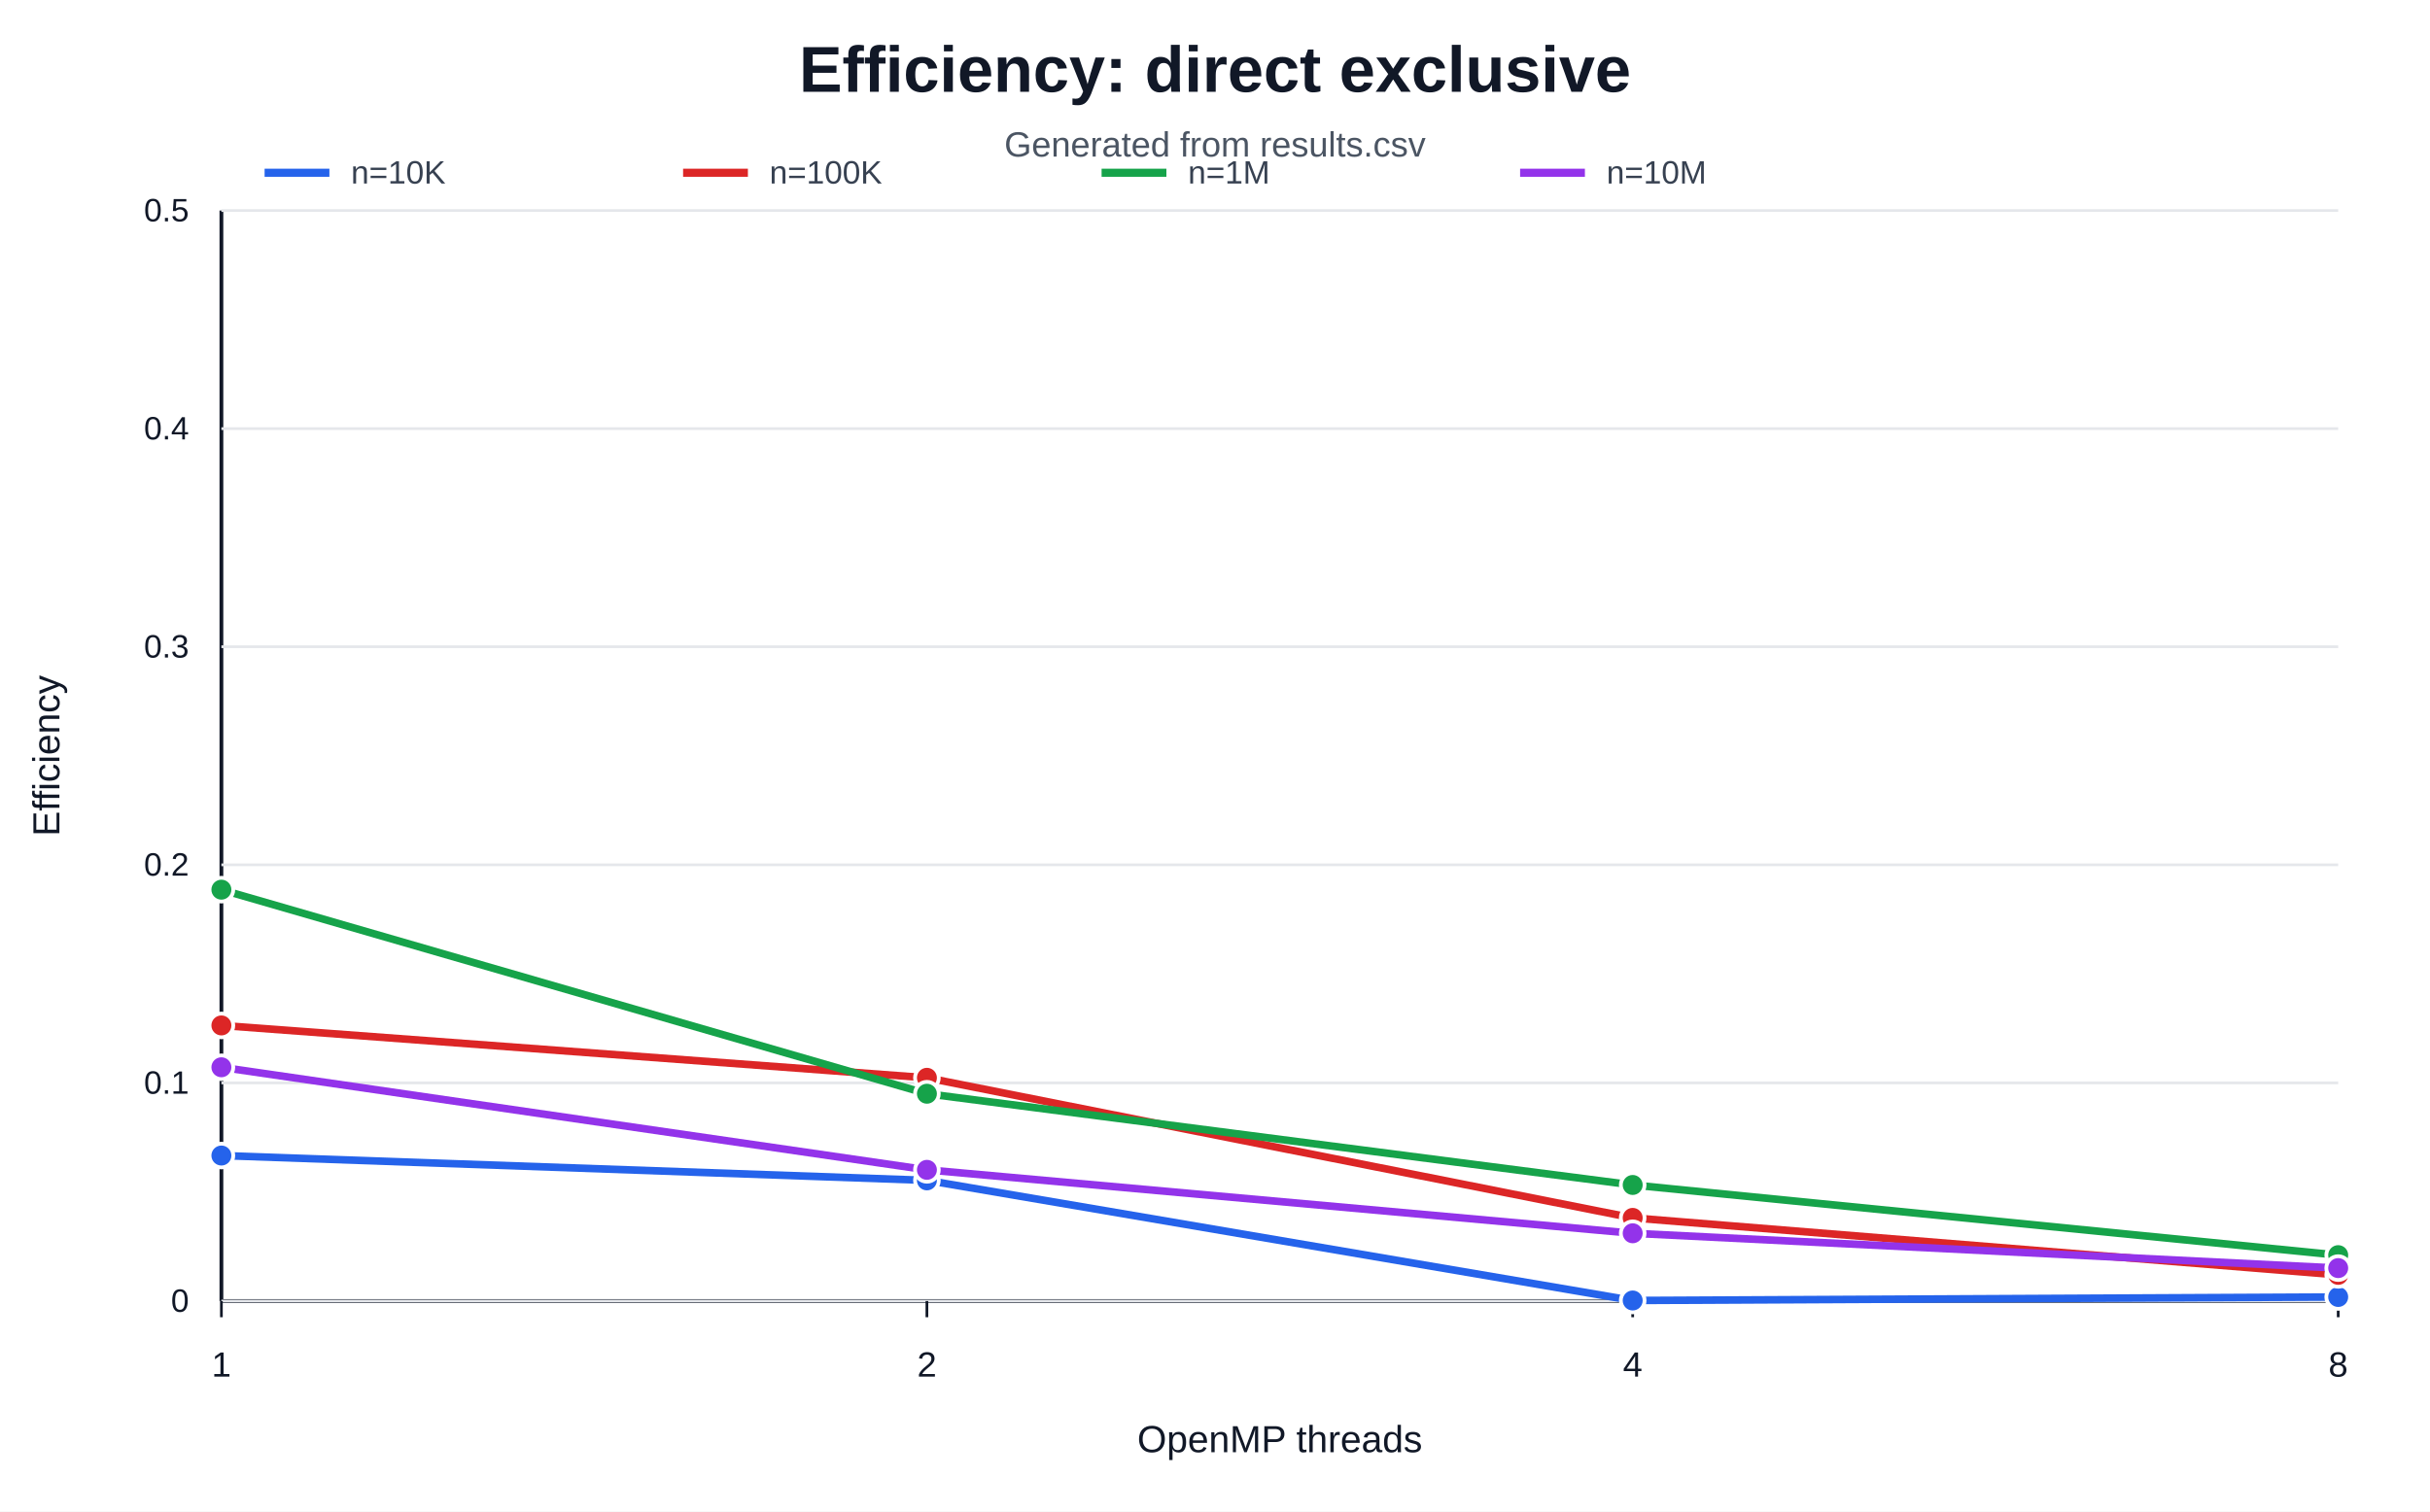
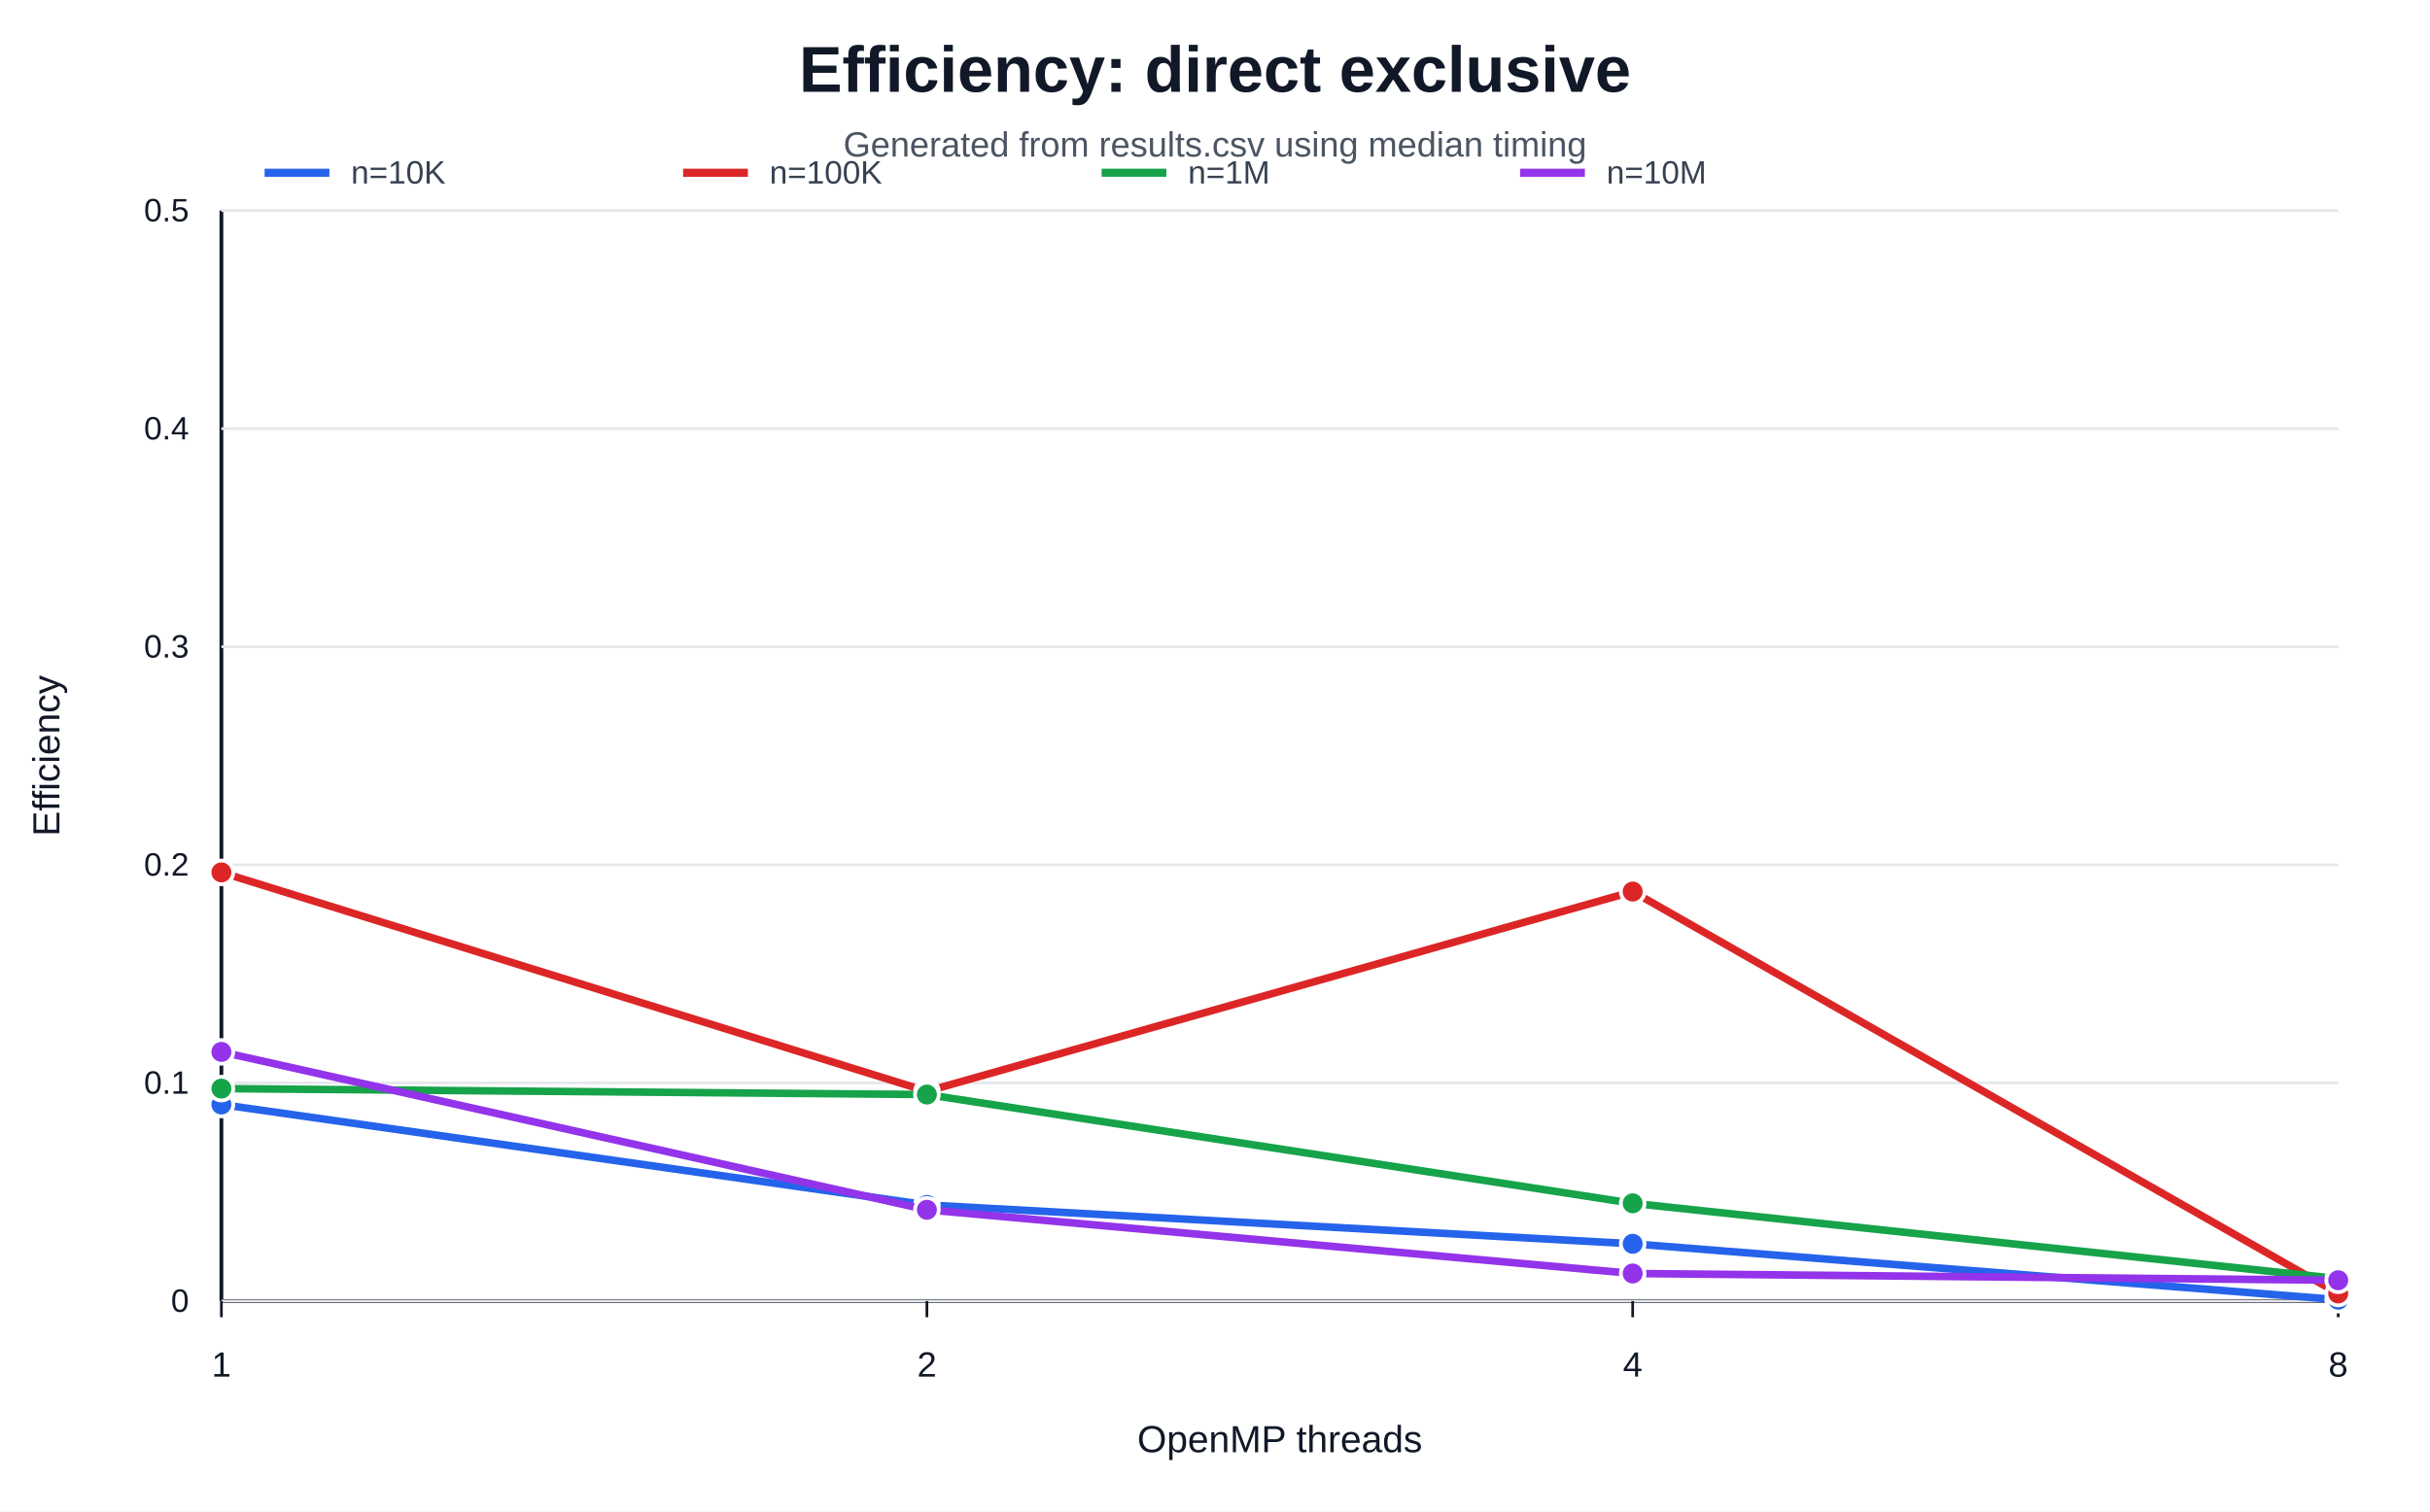
<svg xmlns="http://www.w3.org/2000/svg" width="900" height="560" viewBox="0 0 900 560">
  <rect width="100%" height="100%" fill="#ffffff" />
  <text x="450.0" y="34.0" text-anchor="middle" font-family="Arial, sans-serif" font-size="24" font-weight="700" fill="#111827">Efficiency: direct exclusive</text>
-   <text x="450.0" y="58.0" text-anchor="middle" font-family="Arial, sans-serif" font-size="13" font-weight="400" fill="#4b5563">Generated from results.csv</text>
+   <text x="450.0" y="58.0" text-anchor="middle" font-family="Arial, sans-serif" font-size="13" font-weight="400" fill="#4b5563">Generated from results.csv using median timing</text>
  <line x1="82" y1="78" x2="82" y2="482" stroke="#111827" stroke-width="1.4" />
  <line x1="82" y1="482" x2="866" y2="482" stroke="#111827" stroke-width="1.4" />
  <line x1="82" y1="482.0" x2="866" y2="482.0" stroke="#e5e7eb" stroke-width="1" />
  <text x="70.0" y="486.0" text-anchor="end" font-family="Arial, sans-serif" font-size="12" font-weight="400" fill="#111827">0</text>
  <line x1="82" y1="401.2" x2="866" y2="401.2" stroke="#e5e7eb" stroke-width="1" />
  <text x="70.0" y="405.2" text-anchor="end" font-family="Arial, sans-serif" font-size="12" font-weight="400" fill="#111827">0.1</text>
  <line x1="82" y1="320.4" x2="866" y2="320.4" stroke="#e5e7eb" stroke-width="1" />
  <text x="70.0" y="324.4" text-anchor="end" font-family="Arial, sans-serif" font-size="12" font-weight="400" fill="#111827">0.2</text>
  <line x1="82" y1="239.6" x2="866" y2="239.6" stroke="#e5e7eb" stroke-width="1" />
  <text x="70.0" y="243.6" text-anchor="end" font-family="Arial, sans-serif" font-size="12" font-weight="400" fill="#111827">0.3</text>
  <line x1="82" y1="158.8" x2="866" y2="158.8" stroke="#e5e7eb" stroke-width="1" />
  <text x="70.0" y="162.8" text-anchor="end" font-family="Arial, sans-serif" font-size="12" font-weight="400" fill="#111827">0.4</text>
  <line x1="82" y1="78.0" x2="866" y2="78.0" stroke="#e5e7eb" stroke-width="1" />
  <text x="70.0" y="82.0" text-anchor="end" font-family="Arial, sans-serif" font-size="12" font-weight="400" fill="#111827">0.5</text>
  <line x1="82.0" y1="482" x2="82.0" y2="488" stroke="#111827" stroke-width="1" />
  <text x="82.0" y="510.0" text-anchor="middle" font-family="Arial, sans-serif" font-size="13" font-weight="400" fill="#111827">1</text>
  <line x1="343.3" y1="482" x2="343.3" y2="488" stroke="#111827" stroke-width="1" />
  <text x="343.3" y="510.0" text-anchor="middle" font-family="Arial, sans-serif" font-size="13" font-weight="400" fill="#111827">2</text>
  <line x1="604.7" y1="482" x2="604.7" y2="488" stroke="#111827" stroke-width="1" />
  <text x="604.7" y="510.0" text-anchor="middle" font-family="Arial, sans-serif" font-size="13" font-weight="400" fill="#111827">4</text>
  <line x1="866.0" y1="482" x2="866.0" y2="488" stroke="#111827" stroke-width="1" />
  <text x="866.0" y="510.0" text-anchor="middle" font-family="Arial, sans-serif" font-size="13" font-weight="400" fill="#111827">8</text>
  <text x="474.0" y="538.0" text-anchor="middle" font-family="Arial, sans-serif" font-size="14" font-weight="400" fill="#111827">OpenMP threads</text>
  <text x="22" y="280.0" text-anchor="middle" font-family="Arial, sans-serif" font-size="14" fill="#111827" transform="rotate(-90 22 280.0)">Efficiency</text>
-   <path d="M 82.0 428.1 L 343.3 437.3 L 604.7 481.8 L 866.0 480.5" fill="none" stroke="#2563eb" stroke-width="2.8" stroke-linejoin="round" stroke-linecap="round" />
-   <circle cx="82.0" cy="428.1" r="4.4" fill="#2563eb" stroke="#ffffff" stroke-width="1.4" />
-   <circle cx="343.3" cy="437.3" r="4.4" fill="#2563eb" stroke="#ffffff" stroke-width="1.4" />
-   <circle cx="604.7" cy="481.8" r="4.4" fill="#2563eb" stroke="#ffffff" stroke-width="1.4" />
-   <circle cx="866.0" cy="480.5" r="4.4" fill="#2563eb" stroke="#ffffff" stroke-width="1.4" />
+   <path d="M 82.0 409.2 L 343.3 446.4 L 604.7 460.8 L 866.0 481.5" fill="none" stroke="#2563eb" stroke-width="2.8" stroke-linejoin="round" stroke-linecap="round" />
+   <circle cx="82.0" cy="409.2" r="4.4" fill="#2563eb" stroke="#ffffff" stroke-width="1.4" />
+   <circle cx="343.3" cy="446.4" r="4.4" fill="#2563eb" stroke="#ffffff" stroke-width="1.4" />
+   <circle cx="604.7" cy="460.8" r="4.4" fill="#2563eb" stroke="#ffffff" stroke-width="1.4" />
+   <circle cx="866.0" cy="481.5" r="4.4" fill="#2563eb" stroke="#ffffff" stroke-width="1.4" />
  <line x1="98" y1="64" x2="122" y2="64" stroke="#2563eb" stroke-width="3" />
  <text x="130.0" y="68.0" text-anchor="start" font-family="Arial, sans-serif" font-size="12" font-weight="400" fill="#374151">n=10K</text>
-   <path d="M 82.0 379.9 L 343.3 399.3 L 604.7 451.2 L 866.0 472.3" fill="none" stroke="#dc2626" stroke-width="2.8" stroke-linejoin="round" stroke-linecap="round" />
-   <circle cx="82.0" cy="379.9" r="4.4" fill="#dc2626" stroke="#ffffff" stroke-width="1.4" />
-   <circle cx="343.3" cy="399.3" r="4.4" fill="#dc2626" stroke="#ffffff" stroke-width="1.4" />
-   <circle cx="604.7" cy="451.2" r="4.4" fill="#dc2626" stroke="#ffffff" stroke-width="1.4" />
-   <circle cx="866.0" cy="472.3" r="4.4" fill="#dc2626" stroke="#ffffff" stroke-width="1.4" />
+   <path d="M 82.0 323.2 L 343.3 404.3 L 604.7 330.3 L 866.0 479.2" fill="none" stroke="#dc2626" stroke-width="2.8" stroke-linejoin="round" stroke-linecap="round" />
+   <circle cx="82.0" cy="323.2" r="4.4" fill="#dc2626" stroke="#ffffff" stroke-width="1.4" />
+   <circle cx="343.3" cy="404.3" r="4.4" fill="#dc2626" stroke="#ffffff" stroke-width="1.4" />
+   <circle cx="604.7" cy="330.3" r="4.4" fill="#dc2626" stroke="#ffffff" stroke-width="1.4" />
+   <circle cx="866.0" cy="479.2" r="4.4" fill="#dc2626" stroke="#ffffff" stroke-width="1.4" />
  <line x1="253" y1="64" x2="277" y2="64" stroke="#dc2626" stroke-width="3" />
  <text x="285.0" y="68.0" text-anchor="start" font-family="Arial, sans-serif" font-size="12" font-weight="400" fill="#374151">n=100K</text>
-   <path d="M 82.0 329.6 L 343.3 405.2 L 604.7 439.0 L 866.0 465.0" fill="none" stroke="#16a34a" stroke-width="2.8" stroke-linejoin="round" stroke-linecap="round" />
-   <circle cx="82.0" cy="329.6" r="4.4" fill="#16a34a" stroke="#ffffff" stroke-width="1.4" />
-   <circle cx="343.3" cy="405.2" r="4.4" fill="#16a34a" stroke="#ffffff" stroke-width="1.4" />
-   <circle cx="604.7" cy="439.0" r="4.4" fill="#16a34a" stroke="#ffffff" stroke-width="1.4" />
-   <circle cx="866.0" cy="465.0" r="4.4" fill="#16a34a" stroke="#ffffff" stroke-width="1.4" />
+   <path d="M 82.0 403.3 L 343.3 405.5 L 604.7 445.8 L 866.0 473.7" fill="none" stroke="#16a34a" stroke-width="2.8" stroke-linejoin="round" stroke-linecap="round" />
+   <circle cx="82.0" cy="403.3" r="4.4" fill="#16a34a" stroke="#ffffff" stroke-width="1.4" />
+   <circle cx="343.3" cy="405.5" r="4.4" fill="#16a34a" stroke="#ffffff" stroke-width="1.4" />
+   <circle cx="604.7" cy="445.8" r="4.4" fill="#16a34a" stroke="#ffffff" stroke-width="1.4" />
+   <circle cx="866.0" cy="473.7" r="4.4" fill="#16a34a" stroke="#ffffff" stroke-width="1.4" />
  <line x1="408" y1="64" x2="432" y2="64" stroke="#16a34a" stroke-width="3" />
  <text x="440.0" y="68.0" text-anchor="start" font-family="Arial, sans-serif" font-size="12" font-weight="400" fill="#374151">n=1M</text>
-   <path d="M 82.0 395.4 L 343.3 433.4 L 604.7 456.9 L 866.0 469.8" fill="none" stroke="#9333ea" stroke-width="2.8" stroke-linejoin="round" stroke-linecap="round" />
-   <circle cx="82.0" cy="395.4" r="4.4" fill="#9333ea" stroke="#ffffff" stroke-width="1.4" />
-   <circle cx="343.3" cy="433.4" r="4.4" fill="#9333ea" stroke="#ffffff" stroke-width="1.4" />
-   <circle cx="604.7" cy="456.9" r="4.4" fill="#9333ea" stroke="#ffffff" stroke-width="1.4" />
-   <circle cx="866.0" cy="469.8" r="4.4" fill="#9333ea" stroke="#ffffff" stroke-width="1.4" />
+   <path d="M 82.0 389.7 L 343.3 448.2 L 604.7 471.8 L 866.0 474.3" fill="none" stroke="#9333ea" stroke-width="2.8" stroke-linejoin="round" stroke-linecap="round" />
+   <circle cx="82.0" cy="389.7" r="4.4" fill="#9333ea" stroke="#ffffff" stroke-width="1.4" />
+   <circle cx="343.3" cy="448.2" r="4.4" fill="#9333ea" stroke="#ffffff" stroke-width="1.4" />
+   <circle cx="604.7" cy="471.8" r="4.4" fill="#9333ea" stroke="#ffffff" stroke-width="1.4" />
+   <circle cx="866.0" cy="474.3" r="4.4" fill="#9333ea" stroke="#ffffff" stroke-width="1.4" />
  <line x1="563" y1="64" x2="587" y2="64" stroke="#9333ea" stroke-width="3" />
  <text x="595.0" y="68.0" text-anchor="start" font-family="Arial, sans-serif" font-size="12" font-weight="400" fill="#374151">n=10M</text>
</svg>
